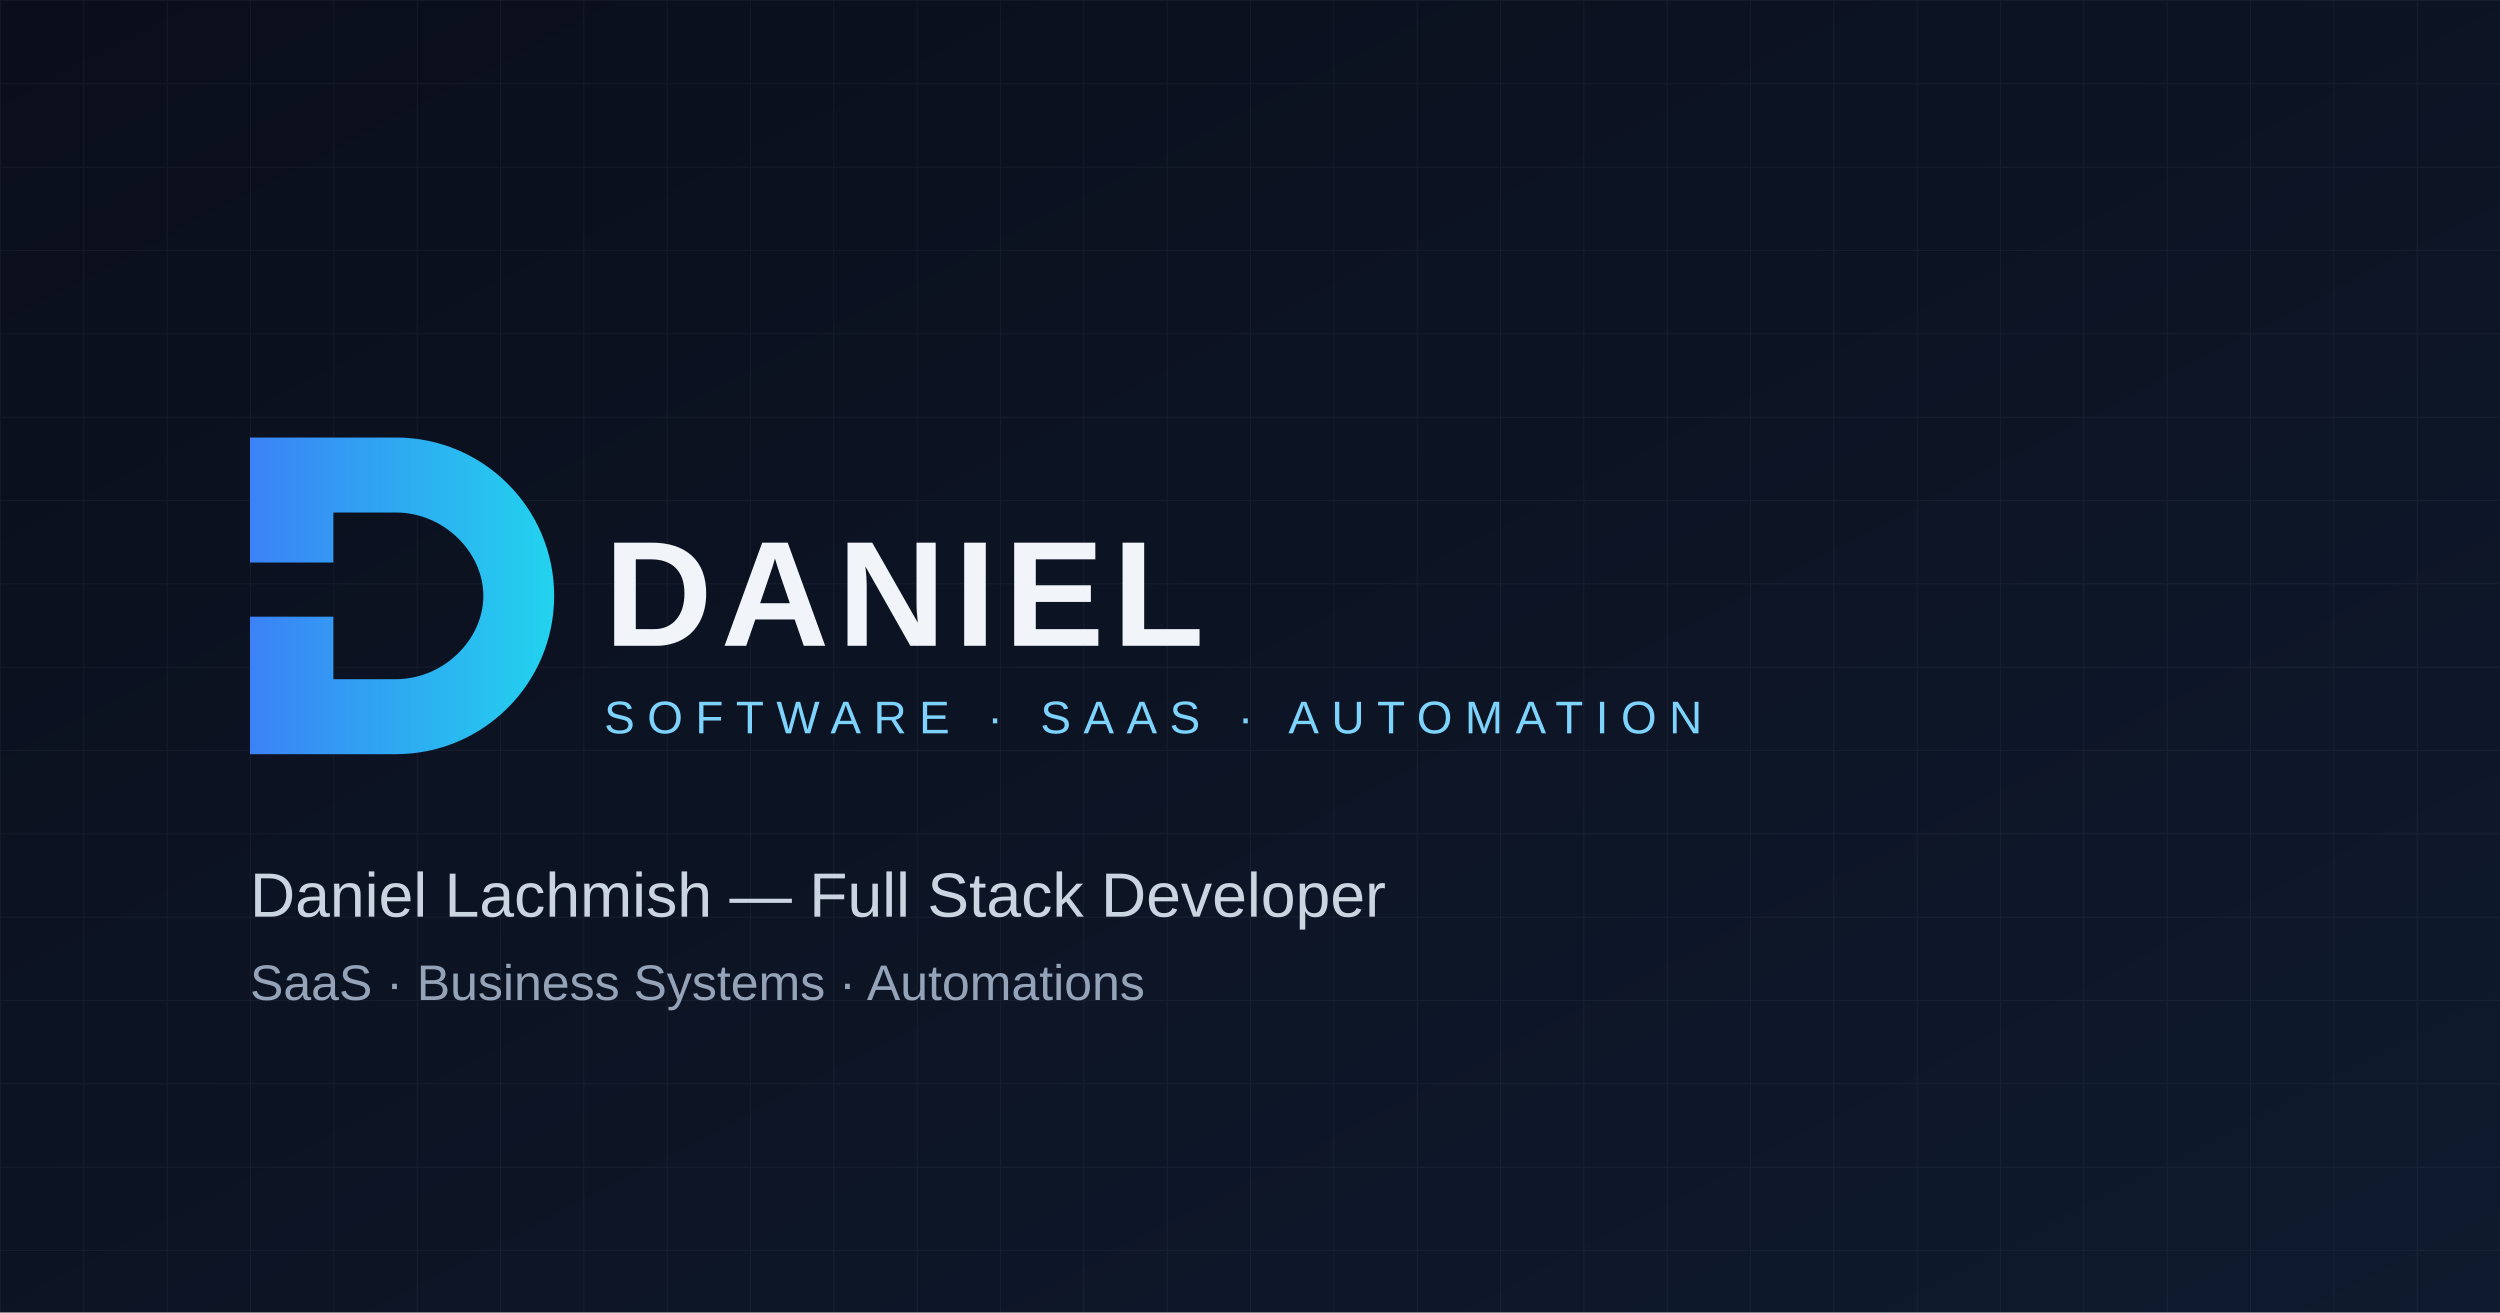
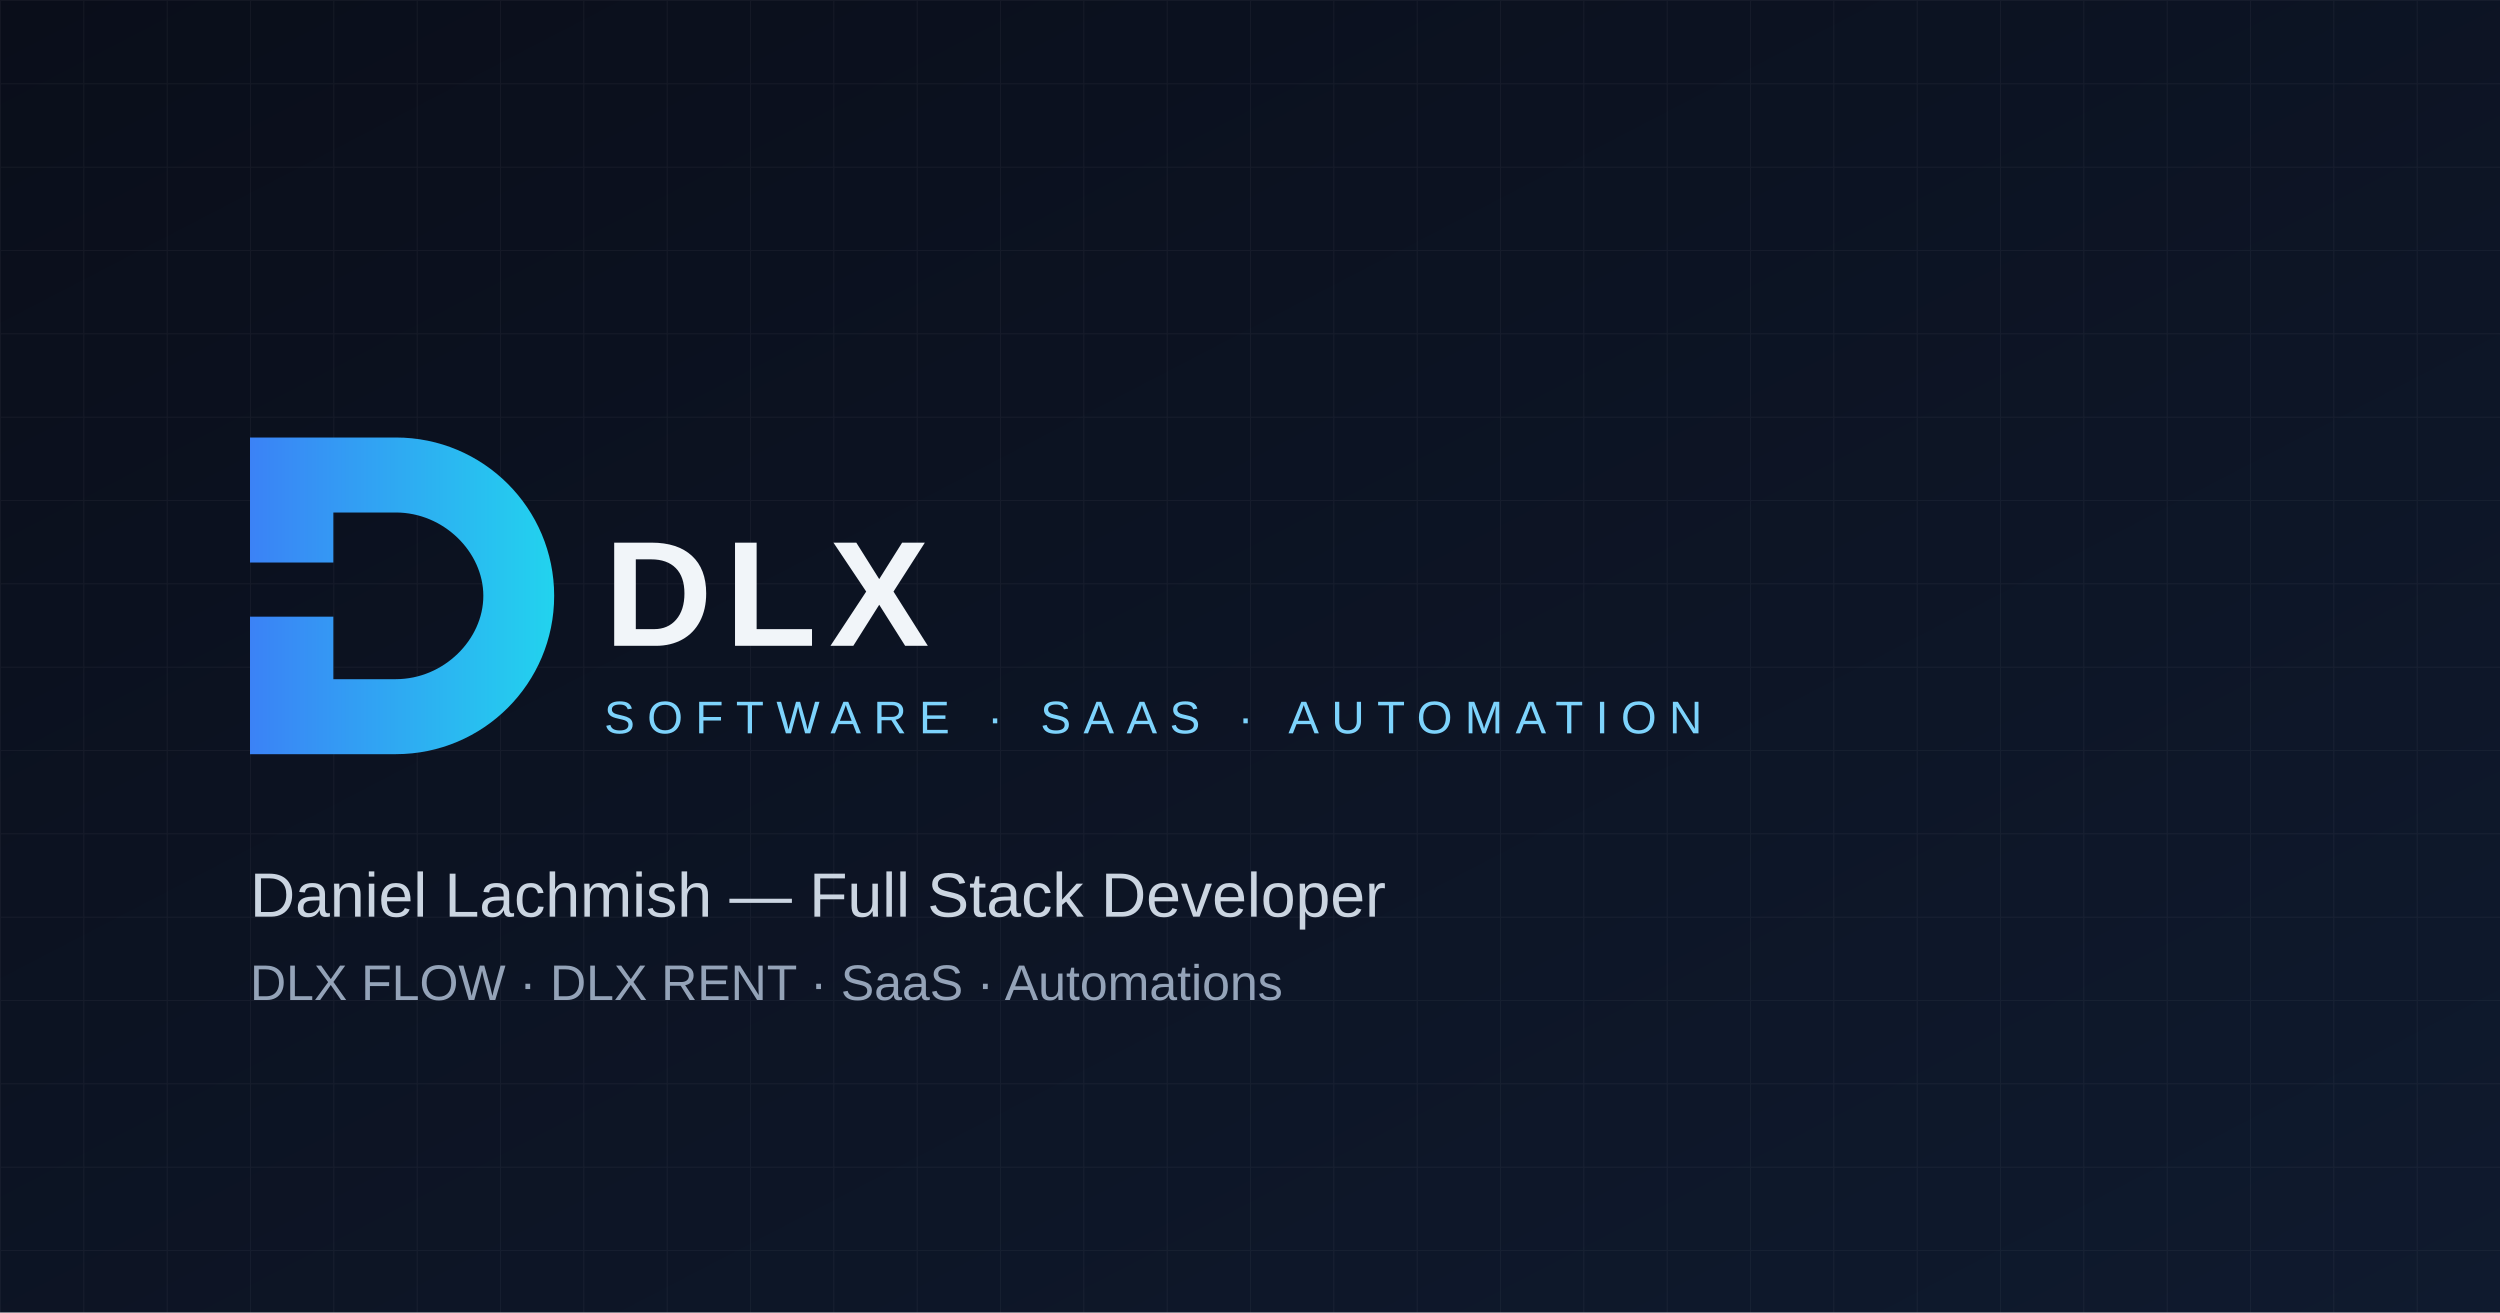
<svg xmlns="http://www.w3.org/2000/svg" viewBox="0 0 1200 630" width="1200" height="630">
  <defs>
    <linearGradient id="bg" x1="0%" y1="0%" x2="100%" y2="100%">
      <stop offset="0%" stop-color="#0a0e1a" />
      <stop offset="100%" stop-color="#0f1a2e" />
    </linearGradient>
    <linearGradient id="accent" x1="0%" y1="0%" x2="100%" y2="0%">
      <stop offset="0%" stop-color="#3b82f6" />
      <stop offset="100%" stop-color="#22d3ee" />
    </linearGradient>
    <pattern id="grid" width="40" height="40" patternUnits="userSpaceOnUse">
      <path d="M40 0H0V40" fill="none" stroke="#ffffff" stroke-opacity="0.04" />
    </pattern>
  </defs>
  <rect width="1200" height="630" fill="url(#bg)" />
  <rect width="1200" height="630" fill="url(#grid)" />
  <path d="M120 210 H190 C232 210 266 244 266 286 C266 328 232 362 190 362 H120 V296 H160 V326 H190 C213 326 232 307 232 286 C232 265 213 246 190 246 H160 V270 H120 Z" fill="url(#accent)" />
-   <text x="290" y="310" font-family="Arial, sans-serif" font-size="72" font-weight="800" fill="#f1f5f9" letter-spacing="4">DANIEL</text>
+   <text x="290" y="310" font-family="Arial, sans-serif" font-size="72" font-weight="800" fill="#f1f5f9" letter-spacing="6">DLX</text>
  <text x="290" y="352" font-family="Arial, sans-serif" font-size="22" font-weight="500" fill="#7dd3fc" letter-spacing="6">SOFTWARE · SAAS · AUTOMATION</text>
  <text x="120" y="440" font-family="Arial, sans-serif" font-size="30" fill="#cbd5e1">Daniel Lachmish — Full Stack Developer</text>
-   <text x="120" y="480" font-family="Arial, sans-serif" font-size="24" fill="#94a3b8">SaaS · Business Systems · Automations</text>
+   <text x="120" y="480" font-family="Arial, sans-serif" font-size="24" fill="#94a3b8">DLX FLOW · DLX RENT · SaaS · Automations</text>
</svg>
